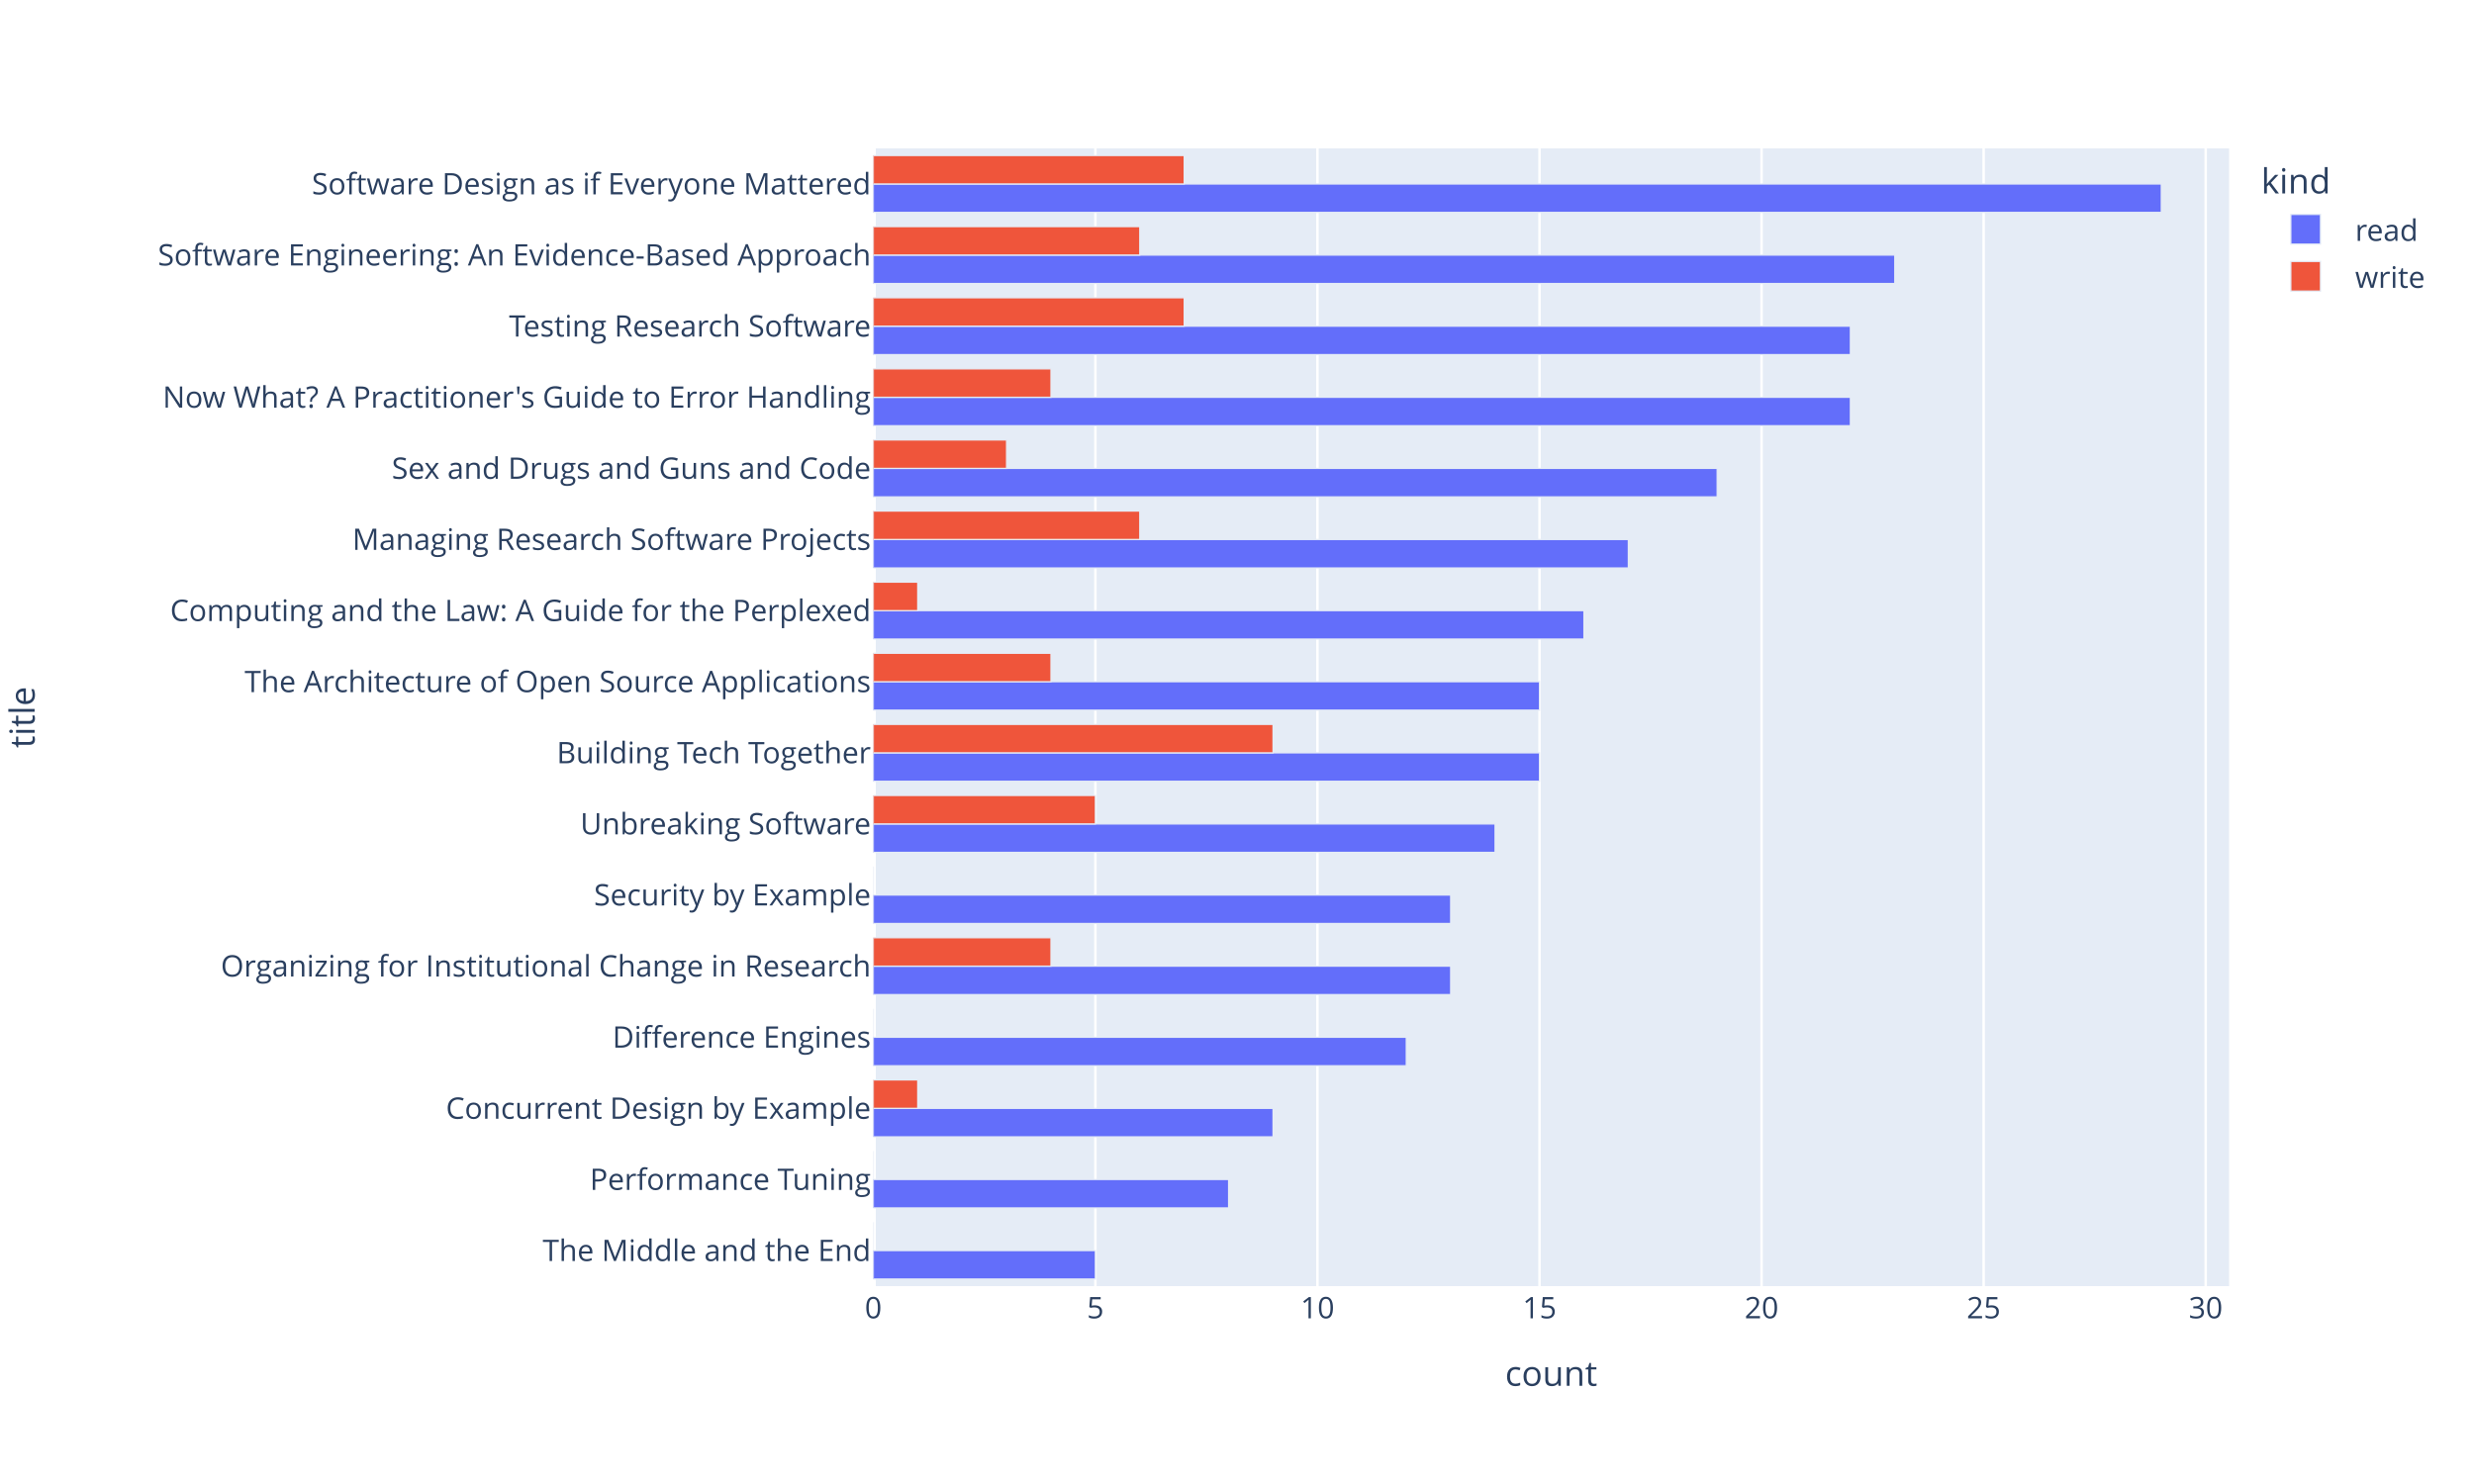
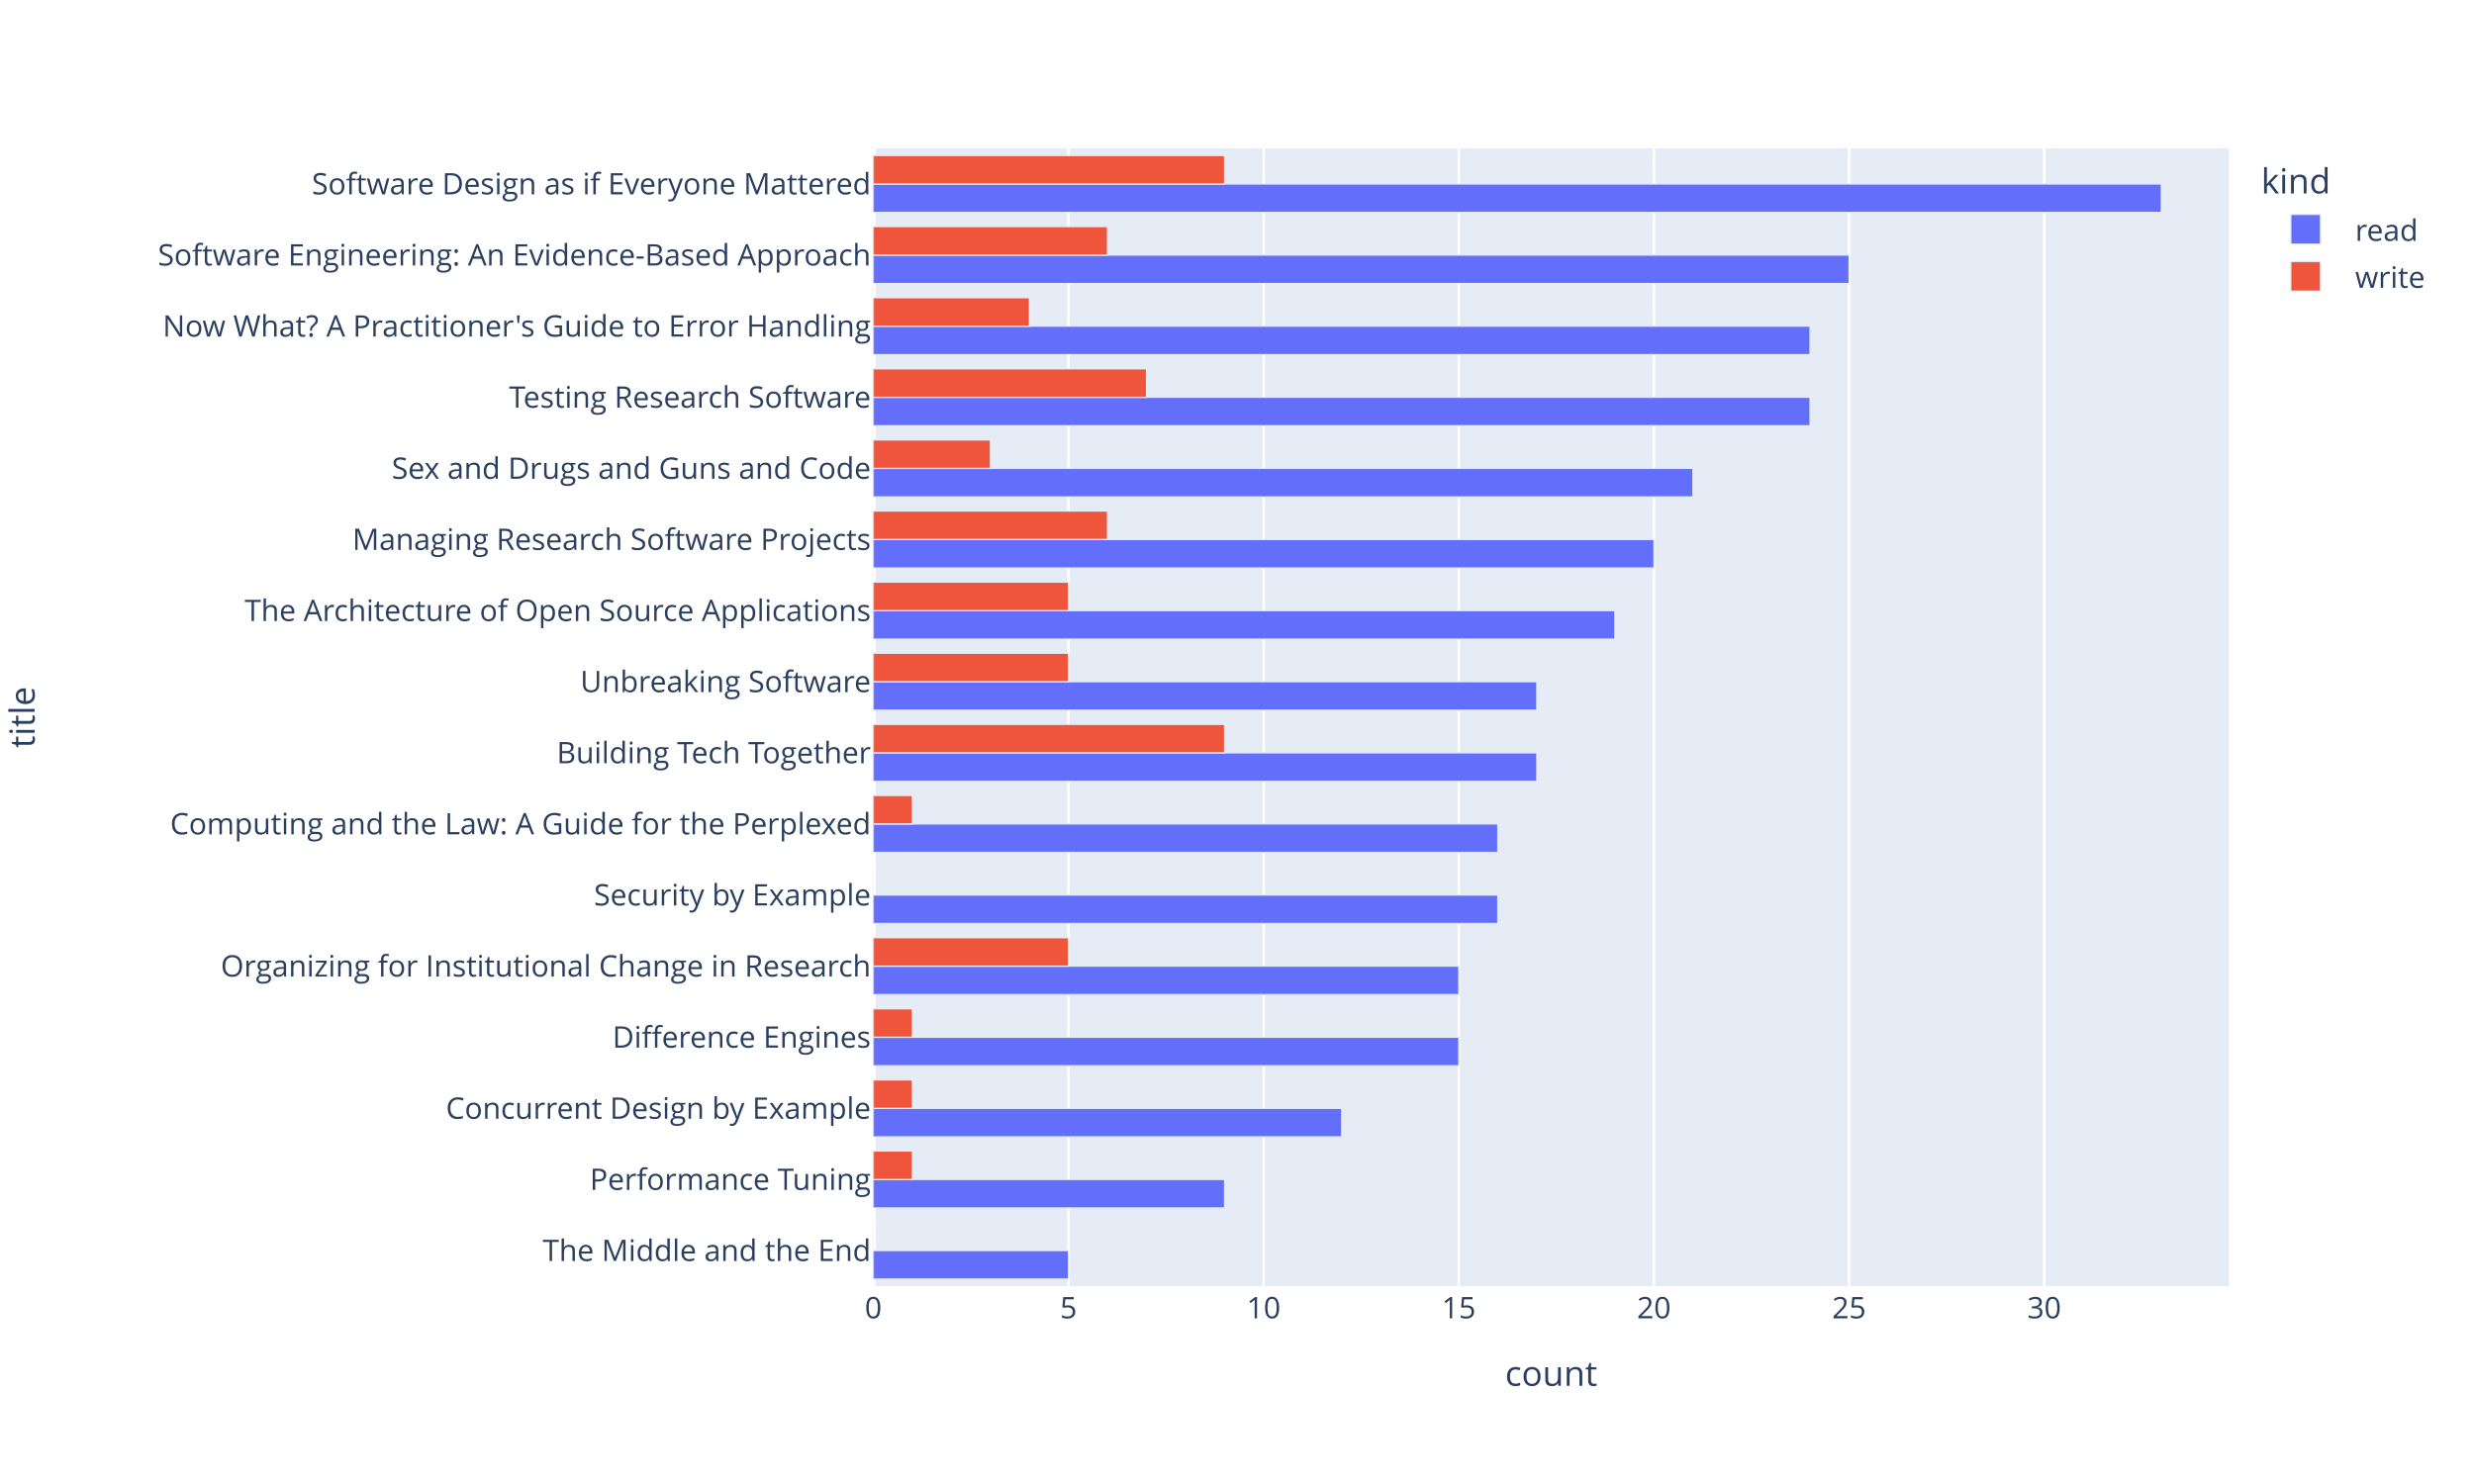
<svg xmlns="http://www.w3.org/2000/svg" class="main-svg" width="1000" height="600" style="" viewBox="0 0 1000 600">
  <rect x="0" y="0" width="1000" height="600" style="fill: rgb(255, 255, 255); fill-opacity: 1;" />
-   <defs id="defs-168302">
+   <defs id="defs-179ae9">
    <g class="clips">
-       <clipPath id="clip168302xyplot" class="plotclip">
+       <clipPath id="clip179ae9xyplot" class="plotclip">
        <rect width="548" height="460" />
      </clipPath>
-       <clipPath class="axesclip" id="clip168302x">
+       <clipPath class="axesclip" id="clip179ae9x">
        <rect x="353" y="0" width="548" height="600" />
      </clipPath>
-       <clipPath class="axesclip" id="clip168302y">
+       <clipPath class="axesclip" id="clip179ae9y">
        <rect x="0" y="60" width="1000" height="460" />
      </clipPath>
-       <clipPath class="axesclip" id="clip168302xy">
+       <clipPath class="axesclip" id="clip179ae9xy">
        <rect x="353" y="60" width="548" height="460" />
      </clipPath>
    </g>
    <g class="gradients" />
    <g class="patterns" />
  </defs>
  <g class="bglayer">
    <rect class="bg" x="353" y="60" width="548" height="460" style="fill: rgb(229, 236, 246); fill-opacity: 1; stroke-width: 0;" />
  </g>
  <g class="layer-below">
    <g class="imagelayer" />
    <g class="shapelayer" />
  </g>
  <g class="cartesianlayer">
    <g class="subplot xy">
      <g class="layer-subplot">
        <g class="shapelayer" />
        <g class="imagelayer" />
      </g>
      <g class="minor-gridlayer">
        <g class="x" />
        <g class="y" />
      </g>
      <g class="gridlayer">
        <g class="x">
-           <path class="xgrid crisp" transform="translate(442.76,0)" d="M0,60v460" style="stroke: rgb(255, 255, 255); stroke-opacity: 1; stroke-width: 1px;" />
-           <path class="xgrid crisp" transform="translate(532.52,0)" d="M0,60v460" style="stroke: rgb(255, 255, 255); stroke-opacity: 1; stroke-width: 1px;" />
-           <path class="xgrid crisp" transform="translate(622.28,0)" d="M0,60v460" style="stroke: rgb(255, 255, 255); stroke-opacity: 1; stroke-width: 1px;" />
-           <path class="xgrid crisp" transform="translate(712.03,0)" d="M0,60v460" style="stroke: rgb(255, 255, 255); stroke-opacity: 1; stroke-width: 1px;" />
-           <path class="xgrid crisp" transform="translate(801.79,0)" d="M0,60v460" style="stroke: rgb(255, 255, 255); stroke-opacity: 1; stroke-width: 1px;" />
-           <path class="xgrid crisp" transform="translate(891.55,0)" d="M0,60v460" style="stroke: rgb(255, 255, 255); stroke-opacity: 1; stroke-width: 1px;" />
+           <path class="xgrid crisp" transform="translate(431.88,0)" d="M0,60v460" style="stroke: rgb(255, 255, 255); stroke-opacity: 1; stroke-width: 1px;" />
+           <path class="xgrid crisp" transform="translate(510.76,0)" d="M0,60v460" style="stroke: rgb(255, 255, 255); stroke-opacity: 1; stroke-width: 1px;" />
+           <path class="xgrid crisp" transform="translate(589.64,0)" d="M0,60v460" style="stroke: rgb(255, 255, 255); stroke-opacity: 1; stroke-width: 1px;" />
+           <path class="xgrid crisp" transform="translate(668.52,0)" d="M0,60v460" style="stroke: rgb(255, 255, 255); stroke-opacity: 1; stroke-width: 1px;" />
+           <path class="xgrid crisp" transform="translate(747.39,0)" d="M0,60v460" style="stroke: rgb(255, 255, 255); stroke-opacity: 1; stroke-width: 1px;" />
+           <path class="xgrid crisp" transform="translate(826.27,0)" d="M0,60v460" style="stroke: rgb(255, 255, 255); stroke-opacity: 1; stroke-width: 1px;" />
        </g>
        <g class="y" />
      </g>
      <g class="zerolinelayer">
        <path class="xzl zl crisp" transform="translate(353,0)" d="M0,60v460" style="stroke: rgb(255, 255, 255); stroke-opacity: 1; stroke-width: 2px;" />
      </g>
      <path class="xlines-below" />
      <path class="ylines-below" />
      <g class="overlines-below" />
      <g class="xaxislayer-below" />
      <g class="yaxislayer-below" />
      <g class="overaxes-below" />
-       <g class="plot" transform="translate(353,60)" clip-path="url(#clip168302xyplot)">
+       <g class="plot" transform="translate(353,60)" clip-path="url(#clip179ae9xyplot)">
        <g class="barlayer mlayer">
          <g class="trace bars" style="opacity: 1;">
            <g class="points">
              <g class="point">
-                 <path d="M0,457.13V445.63H89.76V457.13Z" style="vector-effect: non-scaling-stroke; opacity: 1; stroke-width: 0.5px; fill: rgb(99, 110, 250); fill-opacity: 1; stroke: rgb(229, 236, 246); stroke-opacity: 1;" />
-               </g>
-               <g class="point">
-                 <path d="M0,428.38V416.88H143.61V428.38Z" style="vector-effect: non-scaling-stroke; opacity: 1; stroke-width: 0.5px; fill: rgb(99, 110, 250); fill-opacity: 1; stroke: rgb(229, 236, 246); stroke-opacity: 1;" />
-               </g>
-               <g class="point">
-                 <path d="M0,399.63V388.13H161.57V399.63Z" style="vector-effect: non-scaling-stroke; opacity: 1; stroke-width: 0.5px; fill: rgb(99, 110, 250); fill-opacity: 1; stroke: rgb(229, 236, 246); stroke-opacity: 1;" />
-               </g>
-               <g class="point">
-                 <path d="M0,370.88V359.38H215.42V370.88Z" style="vector-effect: non-scaling-stroke; opacity: 1; stroke-width: 0.5px; fill: rgb(99, 110, 250); fill-opacity: 1; stroke: rgb(229, 236, 246); stroke-opacity: 1;" />
-               </g>
-               <g class="point">
-                 <path d="M0,342.13V330.63H233.37V342.13Z" style="vector-effect: non-scaling-stroke; opacity: 1; stroke-width: 0.5px; fill: rgb(99, 110, 250); fill-opacity: 1; stroke: rgb(229, 236, 246); stroke-opacity: 1;" />
-               </g>
-               <g class="point">
-                 <path d="M0,313.38V301.88H233.37V313.38Z" style="vector-effect: non-scaling-stroke; opacity: 1; stroke-width: 0.5px; fill: rgb(99, 110, 250); fill-opacity: 1; stroke: rgb(229, 236, 246); stroke-opacity: 1;" />
-               </g>
-               <g class="point">
-                 <path d="M0,284.63V273.13H251.32V284.63Z" style="vector-effect: non-scaling-stroke; opacity: 1; stroke-width: 0.5px; fill: rgb(99, 110, 250); fill-opacity: 1; stroke: rgb(229, 236, 246); stroke-opacity: 1;" />
-               </g>
-               <g class="point">
-                 <path d="M0,255.88V244.38H269.28V255.88Z" style="vector-effect: non-scaling-stroke; opacity: 1; stroke-width: 0.5px; fill: rgb(99, 110, 250); fill-opacity: 1; stroke: rgb(229, 236, 246); stroke-opacity: 1;" />
-               </g>
-               <g class="point">
-                 <path d="M0,227.13V215.63H269.28V227.13Z" style="vector-effect: non-scaling-stroke; opacity: 1; stroke-width: 0.5px; fill: rgb(99, 110, 250); fill-opacity: 1; stroke: rgb(229, 236, 246); stroke-opacity: 1;" />
-               </g>
-               <g class="point">
-                 <path d="M0,198.38V186.88H287.23V198.38Z" style="vector-effect: non-scaling-stroke; opacity: 1; stroke-width: 0.5px; fill: rgb(99, 110, 250); fill-opacity: 1; stroke: rgb(229, 236, 246); stroke-opacity: 1;" />
-               </g>
-               <g class="point">
-                 <path d="M0,169.63V158.13H305.18V169.63Z" style="vector-effect: non-scaling-stroke; opacity: 1; stroke-width: 0.5px; fill: rgb(99, 110, 250); fill-opacity: 1; stroke: rgb(229, 236, 246); stroke-opacity: 1;" />
-               </g>
-               <g class="point">
-                 <path d="M0,140.88V129.38H341.08V140.88Z" style="vector-effect: non-scaling-stroke; opacity: 1; stroke-width: 0.5px; fill: rgb(99, 110, 250); fill-opacity: 1; stroke: rgb(229, 236, 246); stroke-opacity: 1;" />
-               </g>
-               <g class="point">
-                 <path d="M0,112.13V100.63H394.94V112.13Z" style="vector-effect: non-scaling-stroke; opacity: 1; stroke-width: 0.5px; fill: rgb(99, 110, 250); fill-opacity: 1; stroke: rgb(229, 236, 246); stroke-opacity: 1;" />
-               </g>
-               <g class="point">
-                 <path d="M0,83.38V71.88H394.94V83.38Z" style="vector-effect: non-scaling-stroke; opacity: 1; stroke-width: 0.5px; fill: rgb(99, 110, 250); fill-opacity: 1; stroke: rgb(229, 236, 246); stroke-opacity: 1;" />
-               </g>
-               <g class="point">
-                 <path d="M0,54.63V43.13H412.89V54.63Z" style="vector-effect: non-scaling-stroke; opacity: 1; stroke-width: 0.5px; fill: rgb(99, 110, 250); fill-opacity: 1; stroke: rgb(229, 236, 246); stroke-opacity: 1;" />
+                 <path d="M0,457.13V445.63H78.88V457.13Z" style="vector-effect: non-scaling-stroke; opacity: 1; stroke-width: 0.5px; fill: rgb(99, 110, 250); fill-opacity: 1; stroke: rgb(229, 236, 246); stroke-opacity: 1;" />
+               </g>
+               <g class="point">
+                 <path d="M0,428.38V416.88H141.98V428.38Z" style="vector-effect: non-scaling-stroke; opacity: 1; stroke-width: 0.5px; fill: rgb(99, 110, 250); fill-opacity: 1; stroke: rgb(229, 236, 246); stroke-opacity: 1;" />
+               </g>
+               <g class="point">
+                 <path d="M0,399.63V388.13H189.31V399.63Z" style="vector-effect: non-scaling-stroke; opacity: 1; stroke-width: 0.5px; fill: rgb(99, 110, 250); fill-opacity: 1; stroke: rgb(229, 236, 246); stroke-opacity: 1;" />
+               </g>
+               <g class="point">
+                 <path d="M0,370.88V359.38H236.64V370.88Z" style="vector-effect: non-scaling-stroke; opacity: 1; stroke-width: 0.5px; fill: rgb(99, 110, 250); fill-opacity: 1; stroke: rgb(229, 236, 246); stroke-opacity: 1;" />
+               </g>
+               <g class="point">
+                 <path d="M0,342.13V330.63H236.64V342.13Z" style="vector-effect: non-scaling-stroke; opacity: 1; stroke-width: 0.5px; fill: rgb(99, 110, 250); fill-opacity: 1; stroke: rgb(229, 236, 246); stroke-opacity: 1;" />
+               </g>
+               <g class="point">
+                 <path d="M0,313.38V301.88H252.41V313.38Z" style="vector-effect: non-scaling-stroke; opacity: 1; stroke-width: 0.5px; fill: rgb(99, 110, 250); fill-opacity: 1; stroke: rgb(229, 236, 246); stroke-opacity: 1;" />
+               </g>
+               <g class="point">
+                 <path d="M0,284.63V273.13H252.41V284.63Z" style="vector-effect: non-scaling-stroke; opacity: 1; stroke-width: 0.5px; fill: rgb(99, 110, 250); fill-opacity: 1; stroke: rgb(229, 236, 246); stroke-opacity: 1;" />
+               </g>
+               <g class="point">
+                 <path d="M0,255.88V244.38H268.19V255.88Z" style="vector-effect: non-scaling-stroke; opacity: 1; stroke-width: 0.5px; fill: rgb(99, 110, 250); fill-opacity: 1; stroke: rgb(229, 236, 246); stroke-opacity: 1;" />
+               </g>
+               <g class="point">
+                 <path d="M0,227.13V215.63H268.19V227.13Z" style="vector-effect: non-scaling-stroke; opacity: 1; stroke-width: 0.5px; fill: rgb(99, 110, 250); fill-opacity: 1; stroke: rgb(229, 236, 246); stroke-opacity: 1;" />
+               </g>
+               <g class="point">
+                 <path d="M0,198.38V186.88H299.74V198.38Z" style="vector-effect: non-scaling-stroke; opacity: 1; stroke-width: 0.5px; fill: rgb(99, 110, 250); fill-opacity: 1; stroke: rgb(229, 236, 246); stroke-opacity: 1;" />
+               </g>
+               <g class="point">
+                 <path d="M0,169.63V158.13H315.52V169.63Z" style="vector-effect: non-scaling-stroke; opacity: 1; stroke-width: 0.5px; fill: rgb(99, 110, 250); fill-opacity: 1; stroke: rgb(229, 236, 246); stroke-opacity: 1;" />
+               </g>
+               <g class="point">
+                 <path d="M0,140.88V129.38H331.29V140.88Z" style="vector-effect: non-scaling-stroke; opacity: 1; stroke-width: 0.5px; fill: rgb(99, 110, 250); fill-opacity: 1; stroke: rgb(229, 236, 246); stroke-opacity: 1;" />
+               </g>
+               <g class="point">
+                 <path d="M0,112.13V100.63H378.62V112.13Z" style="vector-effect: non-scaling-stroke; opacity: 1; stroke-width: 0.5px; fill: rgb(99, 110, 250); fill-opacity: 1; stroke: rgb(229, 236, 246); stroke-opacity: 1;" />
+               </g>
+               <g class="point">
+                 <path d="M0,83.38V71.88H378.62V83.38Z" style="vector-effect: non-scaling-stroke; opacity: 1; stroke-width: 0.5px; fill: rgb(99, 110, 250); fill-opacity: 1; stroke: rgb(229, 236, 246); stroke-opacity: 1;" />
+               </g>
+               <g class="point">
+                 <path d="M0,54.63V43.13H394.39V54.63Z" style="vector-effect: non-scaling-stroke; opacity: 1; stroke-width: 0.5px; fill: rgb(99, 110, 250); fill-opacity: 1; stroke: rgb(229, 236, 246); stroke-opacity: 1;" />
              </g>
              <g class="point">
                <path d="M0,25.88V14.38H520.6V25.88Z" style="vector-effect: non-scaling-stroke; opacity: 1; stroke-width: 0.5px; fill: rgb(99, 110, 250); fill-opacity: 1; stroke: rgb(229, 236, 246); stroke-opacity: 1;" />
              </g>
            </g>
          </g>
          <g class="trace bars" style="opacity: 1;">
            <g class="points">
              <g class="point">
                <path d="M0,445.63V434.13H0V445.63Z" style="vector-effect: non-scaling-stroke; opacity: 1; stroke-width: 0.5px; fill: rgb(239, 85, 59); fill-opacity: 1; stroke: rgb(229, 236, 246); stroke-opacity: 1;" />
              </g>
              <g class="point">
-                 <path d="M0,416.88V405.38H0V416.88Z" style="vector-effect: non-scaling-stroke; opacity: 1; stroke-width: 0.5px; fill: rgb(239, 85, 59); fill-opacity: 1; stroke: rgb(229, 236, 246); stroke-opacity: 1;" />
-               </g>
-               <g class="point">
-                 <path d="M0,388.13V376.63H17.95V388.13Z" style="vector-effect: non-scaling-stroke; opacity: 1; stroke-width: 0.5px; fill: rgb(239, 85, 59); fill-opacity: 1; stroke: rgb(229, 236, 246); stroke-opacity: 1;" />
-               </g>
-               <g class="point">
-                 <path d="M0,359.38V347.88H0V359.38Z" style="vector-effect: non-scaling-stroke; opacity: 1; stroke-width: 0.5px; fill: rgb(239, 85, 59); fill-opacity: 1; stroke: rgb(229, 236, 246); stroke-opacity: 1;" />
-               </g>
-               <g class="point">
-                 <path d="M0,330.63V319.13H71.81V330.63Z" style="vector-effect: non-scaling-stroke; opacity: 1; stroke-width: 0.5px; fill: rgb(239, 85, 59); fill-opacity: 1; stroke: rgb(229, 236, 246); stroke-opacity: 1;" />
+                 <path d="M0,416.88V405.38H15.78V416.88Z" style="vector-effect: non-scaling-stroke; opacity: 1; stroke-width: 0.5px; fill: rgb(239, 85, 59); fill-opacity: 1; stroke: rgb(229, 236, 246); stroke-opacity: 1;" />
+               </g>
+               <g class="point">
+                 <path d="M0,388.13V376.63H15.78V388.13Z" style="vector-effect: non-scaling-stroke; opacity: 1; stroke-width: 0.5px; fill: rgb(239, 85, 59); fill-opacity: 1; stroke: rgb(229, 236, 246); stroke-opacity: 1;" />
+               </g>
+               <g class="point">
+                 <path d="M0,359.38V347.88H15.78V359.38Z" style="vector-effect: non-scaling-stroke; opacity: 1; stroke-width: 0.5px; fill: rgb(239, 85, 59); fill-opacity: 1; stroke: rgb(229, 236, 246); stroke-opacity: 1;" />
+               </g>
+               <g class="point">
+                 <path d="M0,330.63V319.13H78.88V330.63Z" style="vector-effect: non-scaling-stroke; opacity: 1; stroke-width: 0.5px; fill: rgb(239, 85, 59); fill-opacity: 1; stroke: rgb(229, 236, 246); stroke-opacity: 1;" />
              </g>
              <g class="point">
                <path d="M0,301.88V290.38H0V301.88Z" style="vector-effect: non-scaling-stroke; opacity: 1; stroke-width: 0.5px; fill: rgb(239, 85, 59); fill-opacity: 1; stroke: rgb(229, 236, 246); stroke-opacity: 1;" />
              </g>
              <g class="point">
-                 <path d="M0,273.13V261.63H89.76V273.13Z" style="vector-effect: non-scaling-stroke; opacity: 1; stroke-width: 0.5px; fill: rgb(239, 85, 59); fill-opacity: 1; stroke: rgb(229, 236, 246); stroke-opacity: 1;" />
-               </g>
-               <g class="point">
-                 <path d="M0,244.38V232.88H161.57V244.38Z" style="vector-effect: non-scaling-stroke; opacity: 1; stroke-width: 0.5px; fill: rgb(239, 85, 59); fill-opacity: 1; stroke: rgb(229, 236, 246); stroke-opacity: 1;" />
-               </g>
-               <g class="point">
-                 <path d="M0,215.63V204.13H71.81V215.63Z" style="vector-effect: non-scaling-stroke; opacity: 1; stroke-width: 0.5px; fill: rgb(239, 85, 59); fill-opacity: 1; stroke: rgb(229, 236, 246); stroke-opacity: 1;" />
-               </g>
-               <g class="point">
-                 <path d="M0,186.88V175.38H17.95V186.88Z" style="vector-effect: non-scaling-stroke; opacity: 1; stroke-width: 0.5px; fill: rgb(239, 85, 59); fill-opacity: 1; stroke: rgb(229, 236, 246); stroke-opacity: 1;" />
-               </g>
-               <g class="point">
-                 <path d="M0,158.13V146.63H107.71V158.13Z" style="vector-effect: non-scaling-stroke; opacity: 1; stroke-width: 0.5px; fill: rgb(239, 85, 59); fill-opacity: 1; stroke: rgb(229, 236, 246); stroke-opacity: 1;" />
-               </g>
-               <g class="point">
-                 <path d="M0,129.38V117.88H53.86V129.38Z" style="vector-effect: non-scaling-stroke; opacity: 1; stroke-width: 0.5px; fill: rgb(239, 85, 59); fill-opacity: 1; stroke: rgb(229, 236, 246); stroke-opacity: 1;" />
-               </g>
-               <g class="point">
-                 <path d="M0,100.63V89.13H71.81V100.63Z" style="vector-effect: non-scaling-stroke; opacity: 1; stroke-width: 0.5px; fill: rgb(239, 85, 59); fill-opacity: 1; stroke: rgb(229, 236, 246); stroke-opacity: 1;" />
-               </g>
-               <g class="point">
-                 <path d="M0,71.88V60.38H125.66V71.88Z" style="vector-effect: non-scaling-stroke; opacity: 1; stroke-width: 0.5px; fill: rgb(239, 85, 59); fill-opacity: 1; stroke: rgb(229, 236, 246); stroke-opacity: 1;" />
-               </g>
-               <g class="point">
-                 <path d="M0,43.13V31.63H107.71V43.13Z" style="vector-effect: non-scaling-stroke; opacity: 1; stroke-width: 0.5px; fill: rgb(239, 85, 59); fill-opacity: 1; stroke: rgb(229, 236, 246); stroke-opacity: 1;" />
-               </g>
-               <g class="point">
-                 <path d="M0,14.38V2.88H125.66V14.38Z" style="vector-effect: non-scaling-stroke; opacity: 1; stroke-width: 0.5px; fill: rgb(239, 85, 59); fill-opacity: 1; stroke: rgb(229, 236, 246); stroke-opacity: 1;" />
+                 <path d="M0,273.13V261.63H15.78V273.13Z" style="vector-effect: non-scaling-stroke; opacity: 1; stroke-width: 0.5px; fill: rgb(239, 85, 59); fill-opacity: 1; stroke: rgb(229, 236, 246); stroke-opacity: 1;" />
+               </g>
+               <g class="point">
+                 <path d="M0,244.38V232.88H141.98V244.38Z" style="vector-effect: non-scaling-stroke; opacity: 1; stroke-width: 0.5px; fill: rgb(239, 85, 59); fill-opacity: 1; stroke: rgb(229, 236, 246); stroke-opacity: 1;" />
+               </g>
+               <g class="point">
+                 <path d="M0,215.63V204.13H78.88V215.63Z" style="vector-effect: non-scaling-stroke; opacity: 1; stroke-width: 0.5px; fill: rgb(239, 85, 59); fill-opacity: 1; stroke: rgb(229, 236, 246); stroke-opacity: 1;" />
+               </g>
+               <g class="point">
+                 <path d="M0,186.88V175.38H78.88V186.88Z" style="vector-effect: non-scaling-stroke; opacity: 1; stroke-width: 0.5px; fill: rgb(239, 85, 59); fill-opacity: 1; stroke: rgb(229, 236, 246); stroke-opacity: 1;" />
+               </g>
+               <g class="point">
+                 <path d="M0,158.13V146.63H94.65V158.13Z" style="vector-effect: non-scaling-stroke; opacity: 1; stroke-width: 0.5px; fill: rgb(239, 85, 59); fill-opacity: 1; stroke: rgb(229, 236, 246); stroke-opacity: 1;" />
+               </g>
+               <g class="point">
+                 <path d="M0,129.38V117.88H47.33V129.38Z" style="vector-effect: non-scaling-stroke; opacity: 1; stroke-width: 0.5px; fill: rgb(239, 85, 59); fill-opacity: 1; stroke: rgb(229, 236, 246); stroke-opacity: 1;" />
+               </g>
+               <g class="point">
+                 <path d="M0,100.63V89.13H110.43V100.63Z" style="vector-effect: non-scaling-stroke; opacity: 1; stroke-width: 0.5px; fill: rgb(239, 85, 59); fill-opacity: 1; stroke: rgb(229, 236, 246); stroke-opacity: 1;" />
+               </g>
+               <g class="point">
+                 <path d="M0,71.88V60.38H63.1V71.88Z" style="vector-effect: non-scaling-stroke; opacity: 1; stroke-width: 0.5px; fill: rgb(239, 85, 59); fill-opacity: 1; stroke: rgb(229, 236, 246); stroke-opacity: 1;" />
+               </g>
+               <g class="point">
+                 <path d="M0,43.13V31.63H94.65V43.13Z" style="vector-effect: non-scaling-stroke; opacity: 1; stroke-width: 0.5px; fill: rgb(239, 85, 59); fill-opacity: 1; stroke: rgb(229, 236, 246); stroke-opacity: 1;" />
+               </g>
+               <g class="point">
+                 <path d="M0,14.38V2.88H141.98V14.38Z" style="vector-effect: non-scaling-stroke; opacity: 1; stroke-width: 0.5px; fill: rgb(239, 85, 59); fill-opacity: 1; stroke: rgb(229, 236, 246); stroke-opacity: 1;" />
              </g>
            </g>
          </g>
        </g>
      </g>
      <g class="overplot" />
      <path class="xlines-above crisp" d="M0,0" style="fill: none;" />
      <path class="ylines-above crisp" d="M0,0" style="fill: none;" />
      <g class="overlines-above" />
      <g class="xaxislayer-above">
        <g class="xtick">
          <text text-anchor="middle" x="0" y="533" transform="translate(353,0)" style="font-family: 'Open Sans', verdana, arial, sans-serif; font-size: 12px; fill: rgb(42, 63, 95); fill-opacity: 1; white-space: pre; opacity: 1;">0</text>
        </g>
        <g class="xtick">
-           <text text-anchor="middle" x="0" y="533" style="font-family: 'Open Sans', verdana, arial, sans-serif; font-size: 12px; fill: rgb(42, 63, 95); fill-opacity: 1; white-space: pre; opacity: 1;" transform="translate(442.76,0)">5</text>
-         </g>
-         <g class="xtick">
-           <text text-anchor="middle" x="0" y="533" style="font-family: 'Open Sans', verdana, arial, sans-serif; font-size: 12px; fill: rgb(42, 63, 95); fill-opacity: 1; white-space: pre; opacity: 1;" transform="translate(532.52,0)">10</text>
-         </g>
-         <g class="xtick">
-           <text text-anchor="middle" x="0" y="533" style="font-family: 'Open Sans', verdana, arial, sans-serif; font-size: 12px; fill: rgb(42, 63, 95); fill-opacity: 1; white-space: pre; opacity: 1;" transform="translate(622.28,0)">15</text>
-         </g>
-         <g class="xtick">
-           <text text-anchor="middle" x="0" y="533" style="font-family: 'Open Sans', verdana, arial, sans-serif; font-size: 12px; fill: rgb(42, 63, 95); fill-opacity: 1; white-space: pre; opacity: 1;" transform="translate(712.03,0)">20</text>
-         </g>
-         <g class="xtick">
-           <text text-anchor="middle" x="0" y="533" style="font-family: 'Open Sans', verdana, arial, sans-serif; font-size: 12px; fill: rgb(42, 63, 95); fill-opacity: 1; white-space: pre; opacity: 1;" transform="translate(801.79,0)">25</text>
-         </g>
-         <g class="xtick">
-           <text text-anchor="middle" x="0" y="533" style="font-family: 'Open Sans', verdana, arial, sans-serif; font-size: 12px; fill: rgb(42, 63, 95); fill-opacity: 1; white-space: pre; opacity: 1;" transform="translate(891.55,0)">30</text>
+           <text text-anchor="middle" x="0" y="533" style="font-family: 'Open Sans', verdana, arial, sans-serif; font-size: 12px; fill: rgb(42, 63, 95); fill-opacity: 1; white-space: pre; opacity: 1;" transform="translate(431.88,0)">5</text>
+         </g>
+         <g class="xtick">
+           <text text-anchor="middle" x="0" y="533" style="font-family: 'Open Sans', verdana, arial, sans-serif; font-size: 12px; fill: rgb(42, 63, 95); fill-opacity: 1; white-space: pre; opacity: 1;" transform="translate(510.76,0)">10</text>
+         </g>
+         <g class="xtick">
+           <text text-anchor="middle" x="0" y="533" style="font-family: 'Open Sans', verdana, arial, sans-serif; font-size: 12px; fill: rgb(42, 63, 95); fill-opacity: 1; white-space: pre; opacity: 1;" transform="translate(589.64,0)">15</text>
+         </g>
+         <g class="xtick">
+           <text text-anchor="middle" x="0" y="533" style="font-family: 'Open Sans', verdana, arial, sans-serif; font-size: 12px; fill: rgb(42, 63, 95); fill-opacity: 1; white-space: pre; opacity: 1;" transform="translate(668.52,0)">20</text>
+         </g>
+         <g class="xtick">
+           <text text-anchor="middle" x="0" y="533" style="font-family: 'Open Sans', verdana, arial, sans-serif; font-size: 12px; fill: rgb(42, 63, 95); fill-opacity: 1; white-space: pre; opacity: 1;" transform="translate(747.39,0)">25</text>
+         </g>
+         <g class="xtick">
+           <text text-anchor="middle" x="0" y="533" style="font-family: 'Open Sans', verdana, arial, sans-serif; font-size: 12px; fill: rgb(42, 63, 95); fill-opacity: 1; white-space: pre; opacity: 1;" transform="translate(826.27,0)">30</text>
        </g>
      </g>
      <g class="yaxislayer-above">
        <g class="ytick">
          <text text-anchor="end" x="352" y="4.2" transform="translate(0,505.63)" style="font-family: 'Open Sans', verdana, arial, sans-serif; font-size: 12px; fill: rgb(42, 63, 95); fill-opacity: 1; white-space: pre; opacity: 1;">The Middle and the End</text>
        </g>
        <g class="ytick">
          <text text-anchor="end" x="352" y="4.2" transform="translate(0,476.88)" style="font-family: 'Open Sans', verdana, arial, sans-serif; font-size: 12px; fill: rgb(42, 63, 95); fill-opacity: 1; white-space: pre; opacity: 1;">Performance Tuning</text>
        </g>
        <g class="ytick">
          <text text-anchor="end" x="352" y="4.2" transform="translate(0,448.13)" style="font-family: 'Open Sans', verdana, arial, sans-serif; font-size: 12px; fill: rgb(42, 63, 95); fill-opacity: 1; white-space: pre; opacity: 1;">Concurrent Design by Example</text>
        </g>
        <g class="ytick">
          <text text-anchor="end" x="352" y="4.2" transform="translate(0,419.38)" style="font-family: 'Open Sans', verdana, arial, sans-serif; font-size: 12px; fill: rgb(42, 63, 95); fill-opacity: 1; white-space: pre; opacity: 1;">Difference Engines</text>
        </g>
        <g class="ytick">
          <text text-anchor="end" x="352" y="4.2" transform="translate(0,390.63)" style="font-family: 'Open Sans', verdana, arial, sans-serif; font-size: 12px; fill: rgb(42, 63, 95); fill-opacity: 1; white-space: pre; opacity: 1;">Organizing for Institutional Change in Research</text>
        </g>
        <g class="ytick">
          <text text-anchor="end" x="352" y="4.2" transform="translate(0,361.88)" style="font-family: 'Open Sans', verdana, arial, sans-serif; font-size: 12px; fill: rgb(42, 63, 95); fill-opacity: 1; white-space: pre; opacity: 1;">Security by Example</text>
        </g>
        <g class="ytick">
-           <text text-anchor="end" x="352" y="4.2" transform="translate(0,333.13)" style="font-family: 'Open Sans', verdana, arial, sans-serif; font-size: 12px; fill: rgb(42, 63, 95); fill-opacity: 1; white-space: pre; opacity: 1;">Unbreaking Software</text>
+           <text text-anchor="end" x="352" y="4.2" transform="translate(0,333.13)" style="font-family: 'Open Sans', verdana, arial, sans-serif; font-size: 12px; fill: rgb(42, 63, 95); fill-opacity: 1; white-space: pre; opacity: 1;">Computing and the Law: A Guide for the Perplexed</text>
        </g>
        <g class="ytick">
          <text text-anchor="end" x="352" y="4.2" transform="translate(0,304.38)" style="font-family: 'Open Sans', verdana, arial, sans-serif; font-size: 12px; fill: rgb(42, 63, 95); fill-opacity: 1; white-space: pre; opacity: 1;">Building Tech Together</text>
        </g>
        <g class="ytick">
-           <text text-anchor="end" x="352" y="4.2" transform="translate(0,275.63)" style="font-family: 'Open Sans', verdana, arial, sans-serif; font-size: 12px; fill: rgb(42, 63, 95); fill-opacity: 1; white-space: pre; opacity: 1;">The Architecture of Open Source Applications</text>
-         </g>
-         <g class="ytick">
-           <text text-anchor="end" x="352" y="4.2" transform="translate(0,246.88)" style="font-family: 'Open Sans', verdana, arial, sans-serif; font-size: 12px; fill: rgb(42, 63, 95); fill-opacity: 1; white-space: pre; opacity: 1;">Computing and the Law: A Guide for the Perplexed</text>
+           <text text-anchor="end" x="352" y="4.2" transform="translate(0,275.63)" style="font-family: 'Open Sans', verdana, arial, sans-serif; font-size: 12px; fill: rgb(42, 63, 95); fill-opacity: 1; white-space: pre; opacity: 1;">Unbreaking Software</text>
+         </g>
+         <g class="ytick">
+           <text text-anchor="end" x="352" y="4.2" transform="translate(0,246.88)" style="font-family: 'Open Sans', verdana, arial, sans-serif; font-size: 12px; fill: rgb(42, 63, 95); fill-opacity: 1; white-space: pre; opacity: 1;">The Architecture of Open Source Applications</text>
        </g>
        <g class="ytick">
          <text text-anchor="end" x="352" y="4.2" transform="translate(0,218.13)" style="font-family: 'Open Sans', verdana, arial, sans-serif; font-size: 12px; fill: rgb(42, 63, 95); fill-opacity: 1; white-space: pre; opacity: 1;">Managing Research Software Projects</text>
        </g>
        <g class="ytick">
          <text text-anchor="end" x="352" y="4.2" transform="translate(0,189.38)" style="font-family: 'Open Sans', verdana, arial, sans-serif; font-size: 12px; fill: rgb(42, 63, 95); fill-opacity: 1; white-space: pre; opacity: 1;">Sex and Drugs and Guns and Code</text>
        </g>
        <g class="ytick">
-           <text text-anchor="end" x="352" y="4.2" transform="translate(0,160.63)" style="font-family: 'Open Sans', verdana, arial, sans-serif; font-size: 12px; fill: rgb(42, 63, 95); fill-opacity: 1; white-space: pre; opacity: 1;">Now What? A Practitioner's Guide to Error Handling</text>
-         </g>
-         <g class="ytick">
-           <text text-anchor="end" x="352" y="4.2" transform="translate(0,131.88)" style="font-family: 'Open Sans', verdana, arial, sans-serif; font-size: 12px; fill: rgb(42, 63, 95); fill-opacity: 1; white-space: pre; opacity: 1;">Testing Research Software</text>
+           <text text-anchor="end" x="352" y="4.2" transform="translate(0,160.63)" style="font-family: 'Open Sans', verdana, arial, sans-serif; font-size: 12px; fill: rgb(42, 63, 95); fill-opacity: 1; white-space: pre; opacity: 1;">Testing Research Software</text>
+         </g>
+         <g class="ytick">
+           <text text-anchor="end" x="352" y="4.2" transform="translate(0,131.88)" style="font-family: 'Open Sans', verdana, arial, sans-serif; font-size: 12px; fill: rgb(42, 63, 95); fill-opacity: 1; white-space: pre; opacity: 1;">Now What? A Practitioner's Guide to Error Handling</text>
        </g>
        <g class="ytick">
          <text text-anchor="end" x="352" y="4.2" transform="translate(0,103.13)" style="font-family: 'Open Sans', verdana, arial, sans-serif; font-size: 12px; fill: rgb(42, 63, 95); fill-opacity: 1; white-space: pre; opacity: 1;">Software Engineering: An Evidence-Based Approach</text>
        </g>
        <g class="ytick">
          <text text-anchor="end" x="352" y="4.2" transform="translate(0,74.38)" style="font-family: 'Open Sans', verdana, arial, sans-serif; font-size: 12px; fill: rgb(42, 63, 95); fill-opacity: 1; white-space: pre; opacity: 1;">Software Design as if Everyone Mattered</text>
        </g>
      </g>
      <g class="overaxes-above" />
    </g>
  </g>
  <g class="polarlayer" />
  <g class="smithlayer" />
  <g class="ternarylayer" />
  <g class="geolayer" />
  <g class="funnelarealayer" />
  <g class="pielayer" />
  <g class="iciclelayer" />
  <g class="treemaplayer" />
  <g class="sunburstlayer" />
  <g class="glimages" />
-   <defs id="topdefs-168302">
+   <defs id="topdefs-179ae9">
    <g class="clips" />
-     <clipPath id="legend168302">
+     <clipPath id="legend179ae9">
      <rect width="76" height="67" x="0" y="0" />
    </clipPath>
  </defs>
  <g class="layer-above">
    <g class="imagelayer" />
    <g class="shapelayer" />
  </g>
  <g class="infolayer">
    <g class="legend" pointer-events="all" transform="translate(911.96,60)">
      <rect class="bg" shape-rendering="crispEdges" width="76" height="67" x="0" y="0" style="stroke: rgb(68, 68, 68); stroke-opacity: 1; fill: rgb(255, 255, 255); fill-opacity: 1; stroke-width: 0px;" />
-       <g class="scrollbox" transform="" clip-path="url(#legend168302)">
+       <g class="scrollbox" transform="" clip-path="url(#legend179ae9)">
        <text class="legendtitletext" text-anchor="start" x="2" y="18.2" style="font-family: 'Open Sans', verdana, arial, sans-serif; font-size: 14px; fill: rgb(42, 63, 95); fill-opacity: 1; white-space: pre;">kind</text>
        <g class="groups" transform="">
          <g class="traces" transform="translate(0,32.7)" style="opacity: 1;">
            <text class="legendtext" text-anchor="start" x="40" y="4.68" style="font-family: 'Open Sans', verdana, arial, sans-serif; font-size: 12px; fill: rgb(42, 63, 95); fill-opacity: 1; white-space: pre;">read</text>
            <g class="layers" style="opacity: 1;">
              <g class="legendfill" />
              <g class="legendlines" />
              <g class="legendsymbols">
                <g class="legendpoints">
                  <path class="legendundefined" d="M6,6H-6V-6H6Z" transform="translate(20,0)" style="stroke-width: 0.5px; fill: rgb(99, 110, 250); fill-opacity: 1; stroke: rgb(229, 236, 246); stroke-opacity: 1;" />
                </g>
              </g>
            </g>
            <rect class="legendtoggle" x="0" y="-9.5" width="70.125" height="19" style="fill: rgb(0, 0, 0); fill-opacity: 0;" />
          </g>
        </g>
        <g class="groups" transform="">
          <g class="traces" transform="translate(0,51.7)" style="opacity: 1;">
            <text class="legendtext" text-anchor="start" x="40" y="4.68" style="font-family: 'Open Sans', verdana, arial, sans-serif; font-size: 12px; fill: rgb(42, 63, 95); fill-opacity: 1; white-space: pre;">write</text>
            <g class="layers" style="opacity: 1;">
              <g class="legendfill" />
              <g class="legendlines" />
              <g class="legendsymbols">
                <g class="legendpoints">
                  <path class="legendundefined" d="M6,6H-6V-6H6Z" transform="translate(20,0)" style="stroke-width: 0.5px; fill: rgb(239, 85, 59); fill-opacity: 1; stroke: rgb(229, 236, 246); stroke-opacity: 1;" />
                </g>
              </g>
            </g>
            <rect class="legendtoggle" x="0" y="-9.5" width="70.125" height="19" style="fill: rgb(0, 0, 0); fill-opacity: 0;" />
          </g>
        </g>
      </g>
      <rect class="scrollbar" rx="20" ry="3" width="0" height="0" x="0" y="0" style="fill: rgb(128, 139, 164); fill-opacity: 1;" />
    </g>
    <g class="g-gtitle" />
    <g class="g-xtitle">
      <text class="xtitle" x="627" y="560.3" text-anchor="middle" style="font-family: 'Open Sans', verdana, arial, sans-serif; font-size: 14px; fill: rgb(42, 63, 95); opacity: 1; font-weight: normal; white-space: pre;">count</text>
    </g>
    <g class="g-ytitle" transform="translate(1.956055,0)">
      <text class="ytitle" transform="rotate(-90,12.04375,290)" x="12.044" y="290" text-anchor="middle" style="font-family: 'Open Sans', verdana, arial, sans-serif; font-size: 14px; fill: rgb(42, 63, 95); opacity: 1; font-weight: normal; white-space: pre;">title</text>
    </g>
  </g>
</svg>
